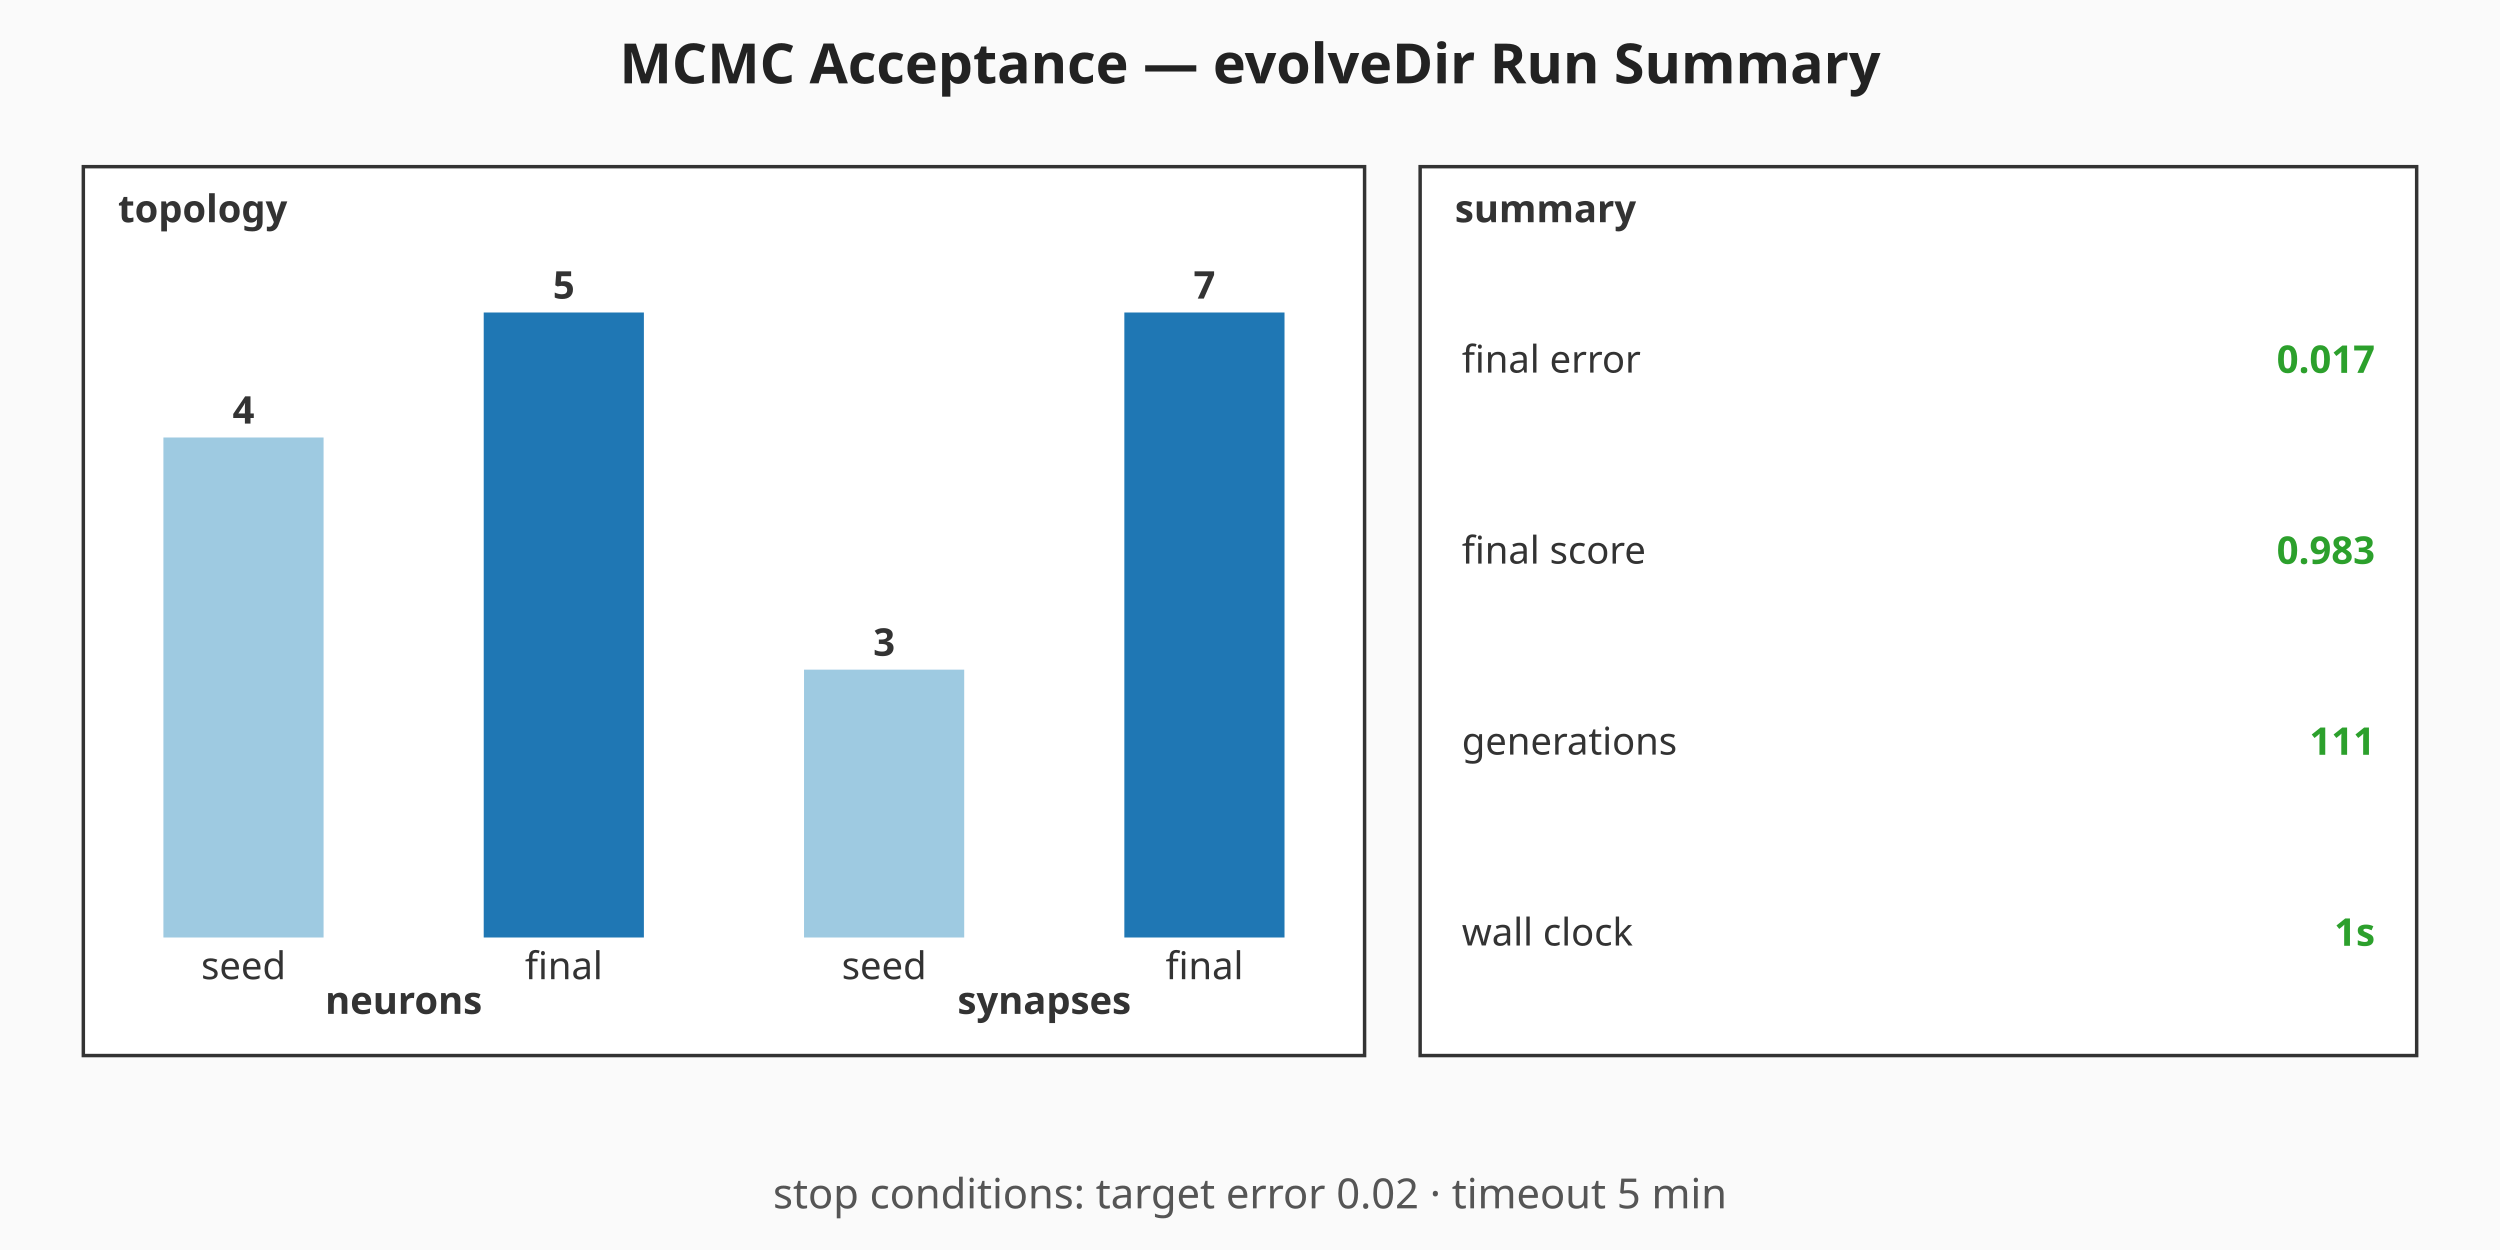
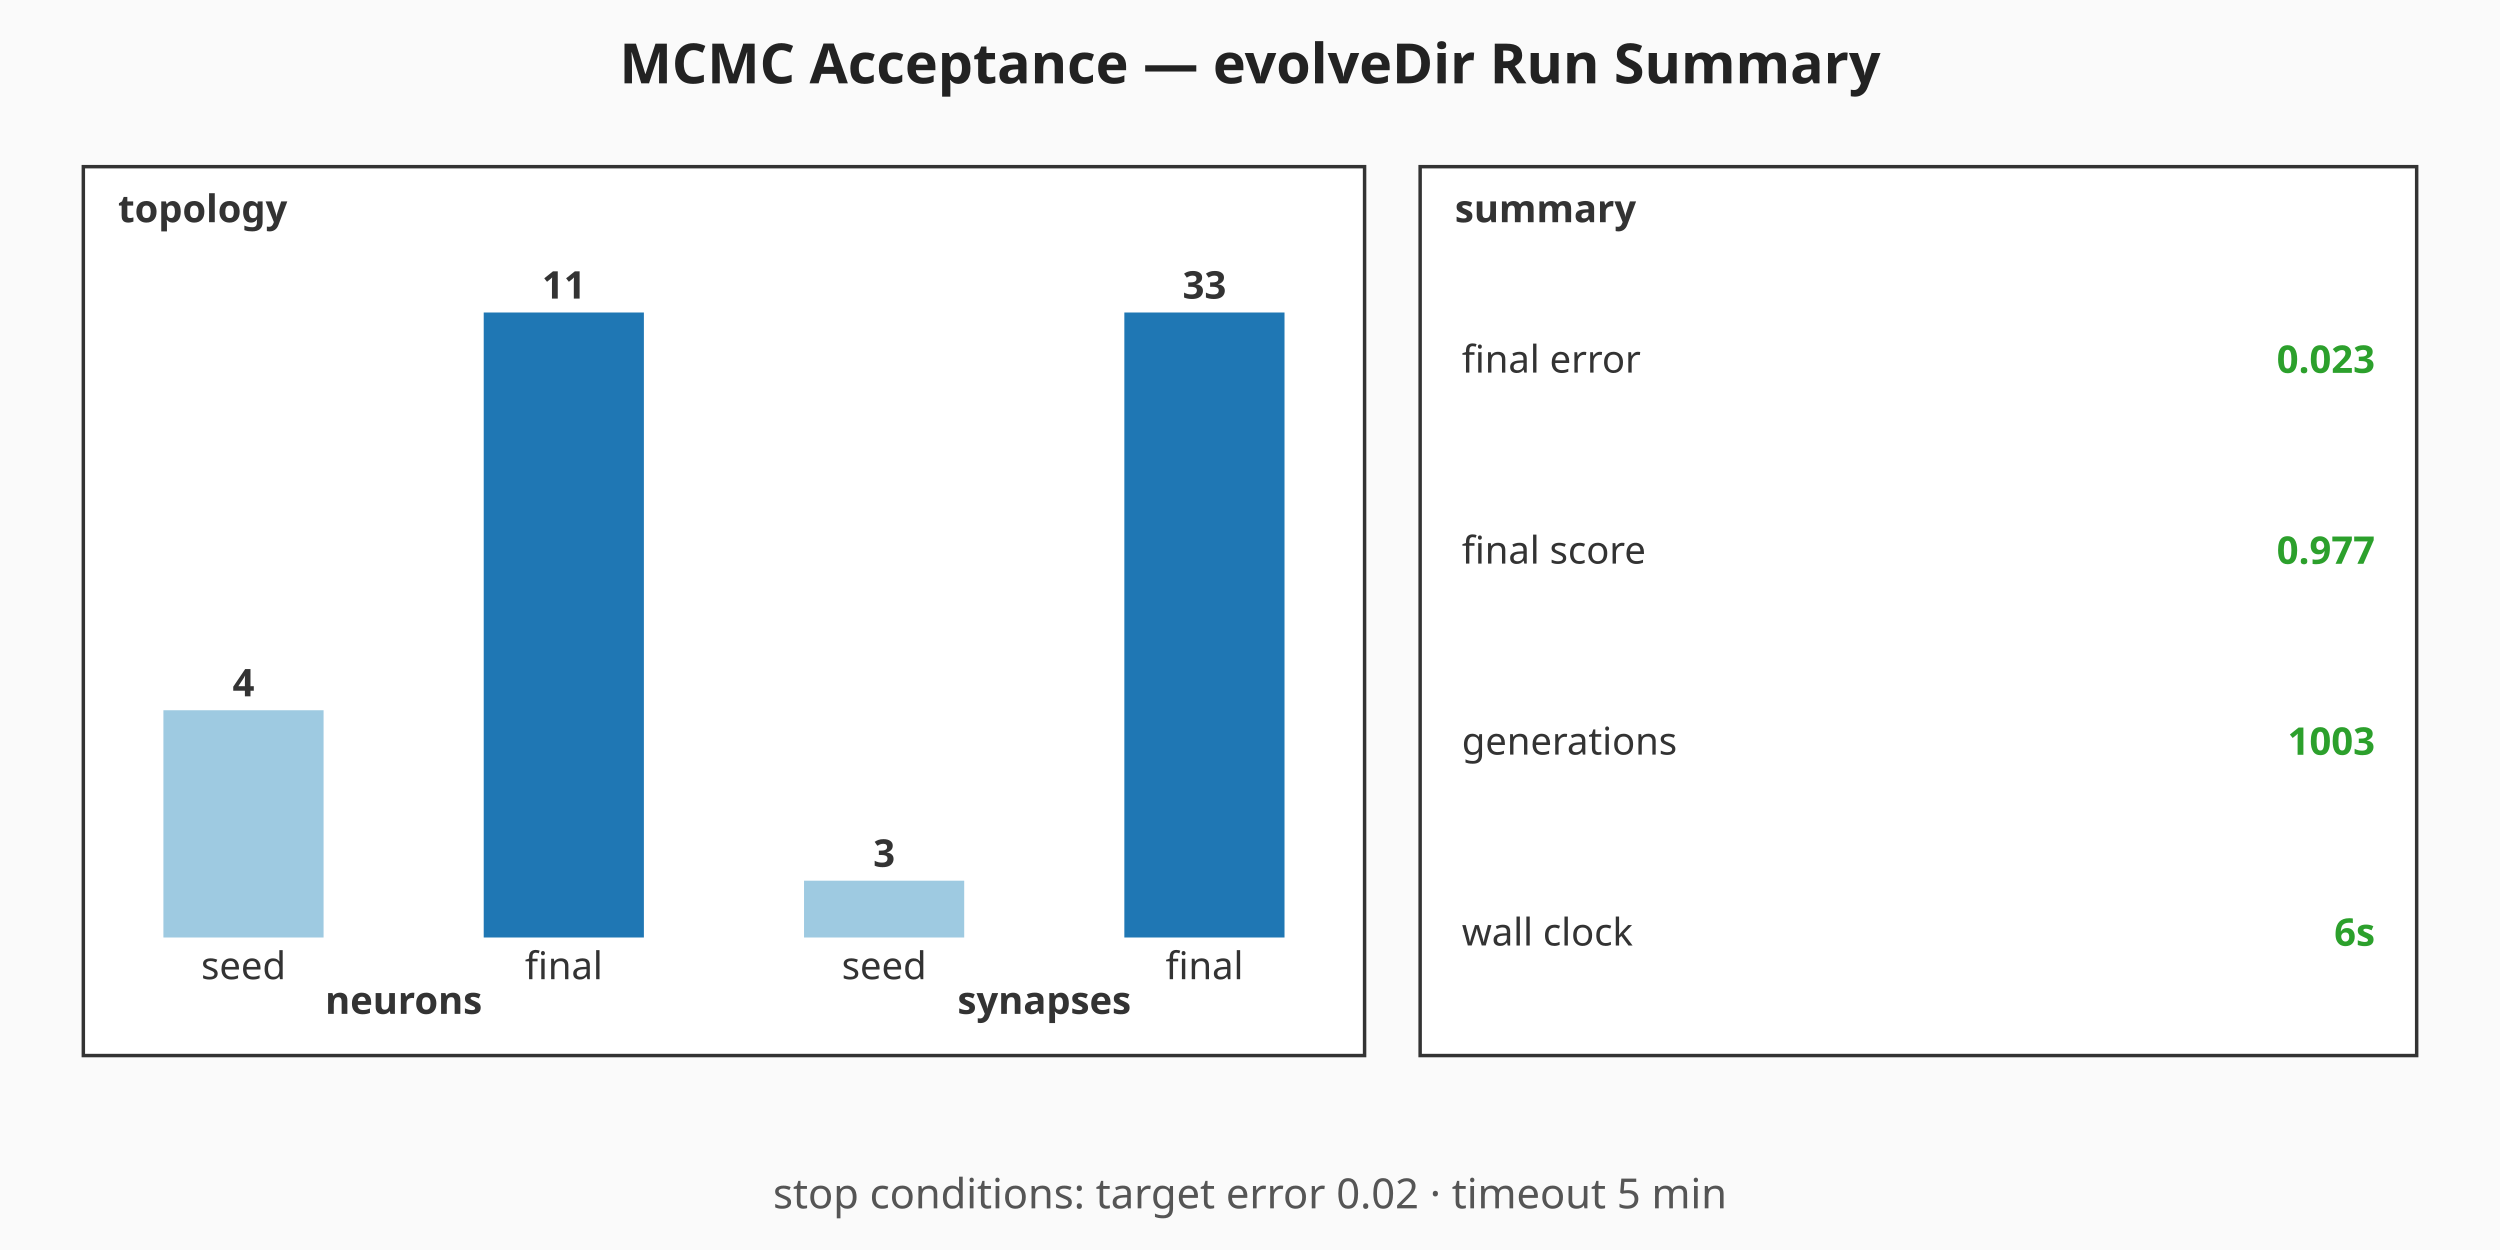
<svg xmlns="http://www.w3.org/2000/svg" viewBox="0 0 720 360" width="720" height="360" role="img" aria-label="MCMC Acceptance — evolveDir Run Summary summary chart">
  <rect width="720" height="360" fill="#fafafa" />
  <text x="360" y="24" text-anchor="middle" font-family="sans-serif" font-size="16" font-weight="bold" fill="#222">MCMC Acceptance — evolveDir Run Summary</text>
  <g class="topology" font-family="sans-serif" font-size="11" fill="#333">
    <rect x="24" y="48" width="369" height="256" fill="#ffffff" stroke="#333" stroke-width="1" />
    <text x="34" y="64" font-weight="bold">topology</text>
-     <rect class="topo-bar topo-bar-seed-neurons" x="47.06" y="126" width="46.13" height="144" fill="#9ecae1" />
-     <text x="70.13" y="122" text-anchor="middle" font-weight="bold">4</text>
+     <rect class="topo-bar topo-bar-seed-neurons" x="47.06" y="204.55" width="46.13" height="65.45" fill="#9ecae1" />
+     <text x="70.13" y="200.55" text-anchor="middle" font-weight="bold">4</text>
    <text x="70.13" y="282" text-anchor="middle">seed</text>
    <rect class="topo-bar topo-bar-final-neurons" x="139.31" y="90" width="46.13" height="180" fill="#1f77b4" />
-     <text x="162.38" y="86" text-anchor="middle" font-weight="bold">5</text>
+     <text x="162.38" y="86" text-anchor="middle" font-weight="bold">11</text>
    <text x="162.38" y="282" text-anchor="middle">final</text>
    <text x="116.25" y="292" text-anchor="middle" font-weight="bold">neurons</text>
-     <rect class="topo-bar topo-bar-seed-synapses" x="231.56" y="192.86" width="46.13" height="77.14" fill="#9ecae1" />
-     <text x="254.63" y="188.86" text-anchor="middle" font-weight="bold">3</text>
+     <rect class="topo-bar topo-bar-seed-synapses" x="231.56" y="253.64" width="46.13" height="16.36" fill="#9ecae1" />
+     <text x="254.63" y="249.64" text-anchor="middle" font-weight="bold">3</text>
    <text x="254.63" y="282" text-anchor="middle">seed</text>
    <rect class="topo-bar topo-bar-final-synapses" x="323.81" y="90" width="46.13" height="180" fill="#1f77b4" />
-     <text x="346.88" y="86" text-anchor="middle" font-weight="bold">7</text>
+     <text x="346.88" y="86" text-anchor="middle" font-weight="bold">33</text>
    <text x="346.88" y="282" text-anchor="middle">final</text>
    <text x="300.75" y="292" text-anchor="middle" font-weight="bold">synapses</text>
  </g>
  <g class="callouts" font-family="sans-serif" font-size="11" fill="#333">
    <rect x="409" y="48" width="287" height="256" fill="#ffffff" stroke="#333" stroke-width="1" />
    <text x="419" y="64" font-weight="bold">summary</text>
    <text class="callout-label" x="421" y="103.5" dominant-baseline="middle">final error</text>
-     <text class="callout-value" x="684" y="103.5" text-anchor="end" dominant-baseline="middle" font-weight="bold" fill="#2ca02c">0.017</text>
+     <text class="callout-value" x="684" y="103.5" text-anchor="end" dominant-baseline="middle" font-weight="bold" fill="#2ca02c">0.023</text>
    <text class="callout-label" x="421" y="158.5" dominant-baseline="middle">final score</text>
-     <text class="callout-value" x="684" y="158.5" text-anchor="end" dominant-baseline="middle" font-weight="bold" fill="#2ca02c">0.983</text>
+     <text class="callout-value" x="684" y="158.5" text-anchor="end" dominant-baseline="middle" font-weight="bold" fill="#2ca02c">0.977</text>
    <text class="callout-label" x="421" y="213.5" dominant-baseline="middle">generations</text>
-     <text class="callout-value" x="684" y="213.5" text-anchor="end" dominant-baseline="middle" font-weight="bold" fill="#2ca02c">111</text>
+     <text class="callout-value" x="684" y="213.5" text-anchor="end" dominant-baseline="middle" font-weight="bold" fill="#2ca02c">1003</text>
    <text class="callout-label" x="421" y="268.5" dominant-baseline="middle">wall clock</text>
-     <text class="callout-value" x="684" y="268.5" text-anchor="end" dominant-baseline="middle" font-weight="bold" fill="#2ca02c">1s</text>
+     <text class="callout-value" x="684" y="268.5" text-anchor="end" dominant-baseline="middle" font-weight="bold" fill="#2ca02c">6s</text>
  </g>
  <g class="caption" font-family="sans-serif" font-size="12" fill="#555">
    <text x="360" y="348" text-anchor="middle">stop conditions: target error 0.02 · timeout 5 min</text>
  </g>
</svg>
